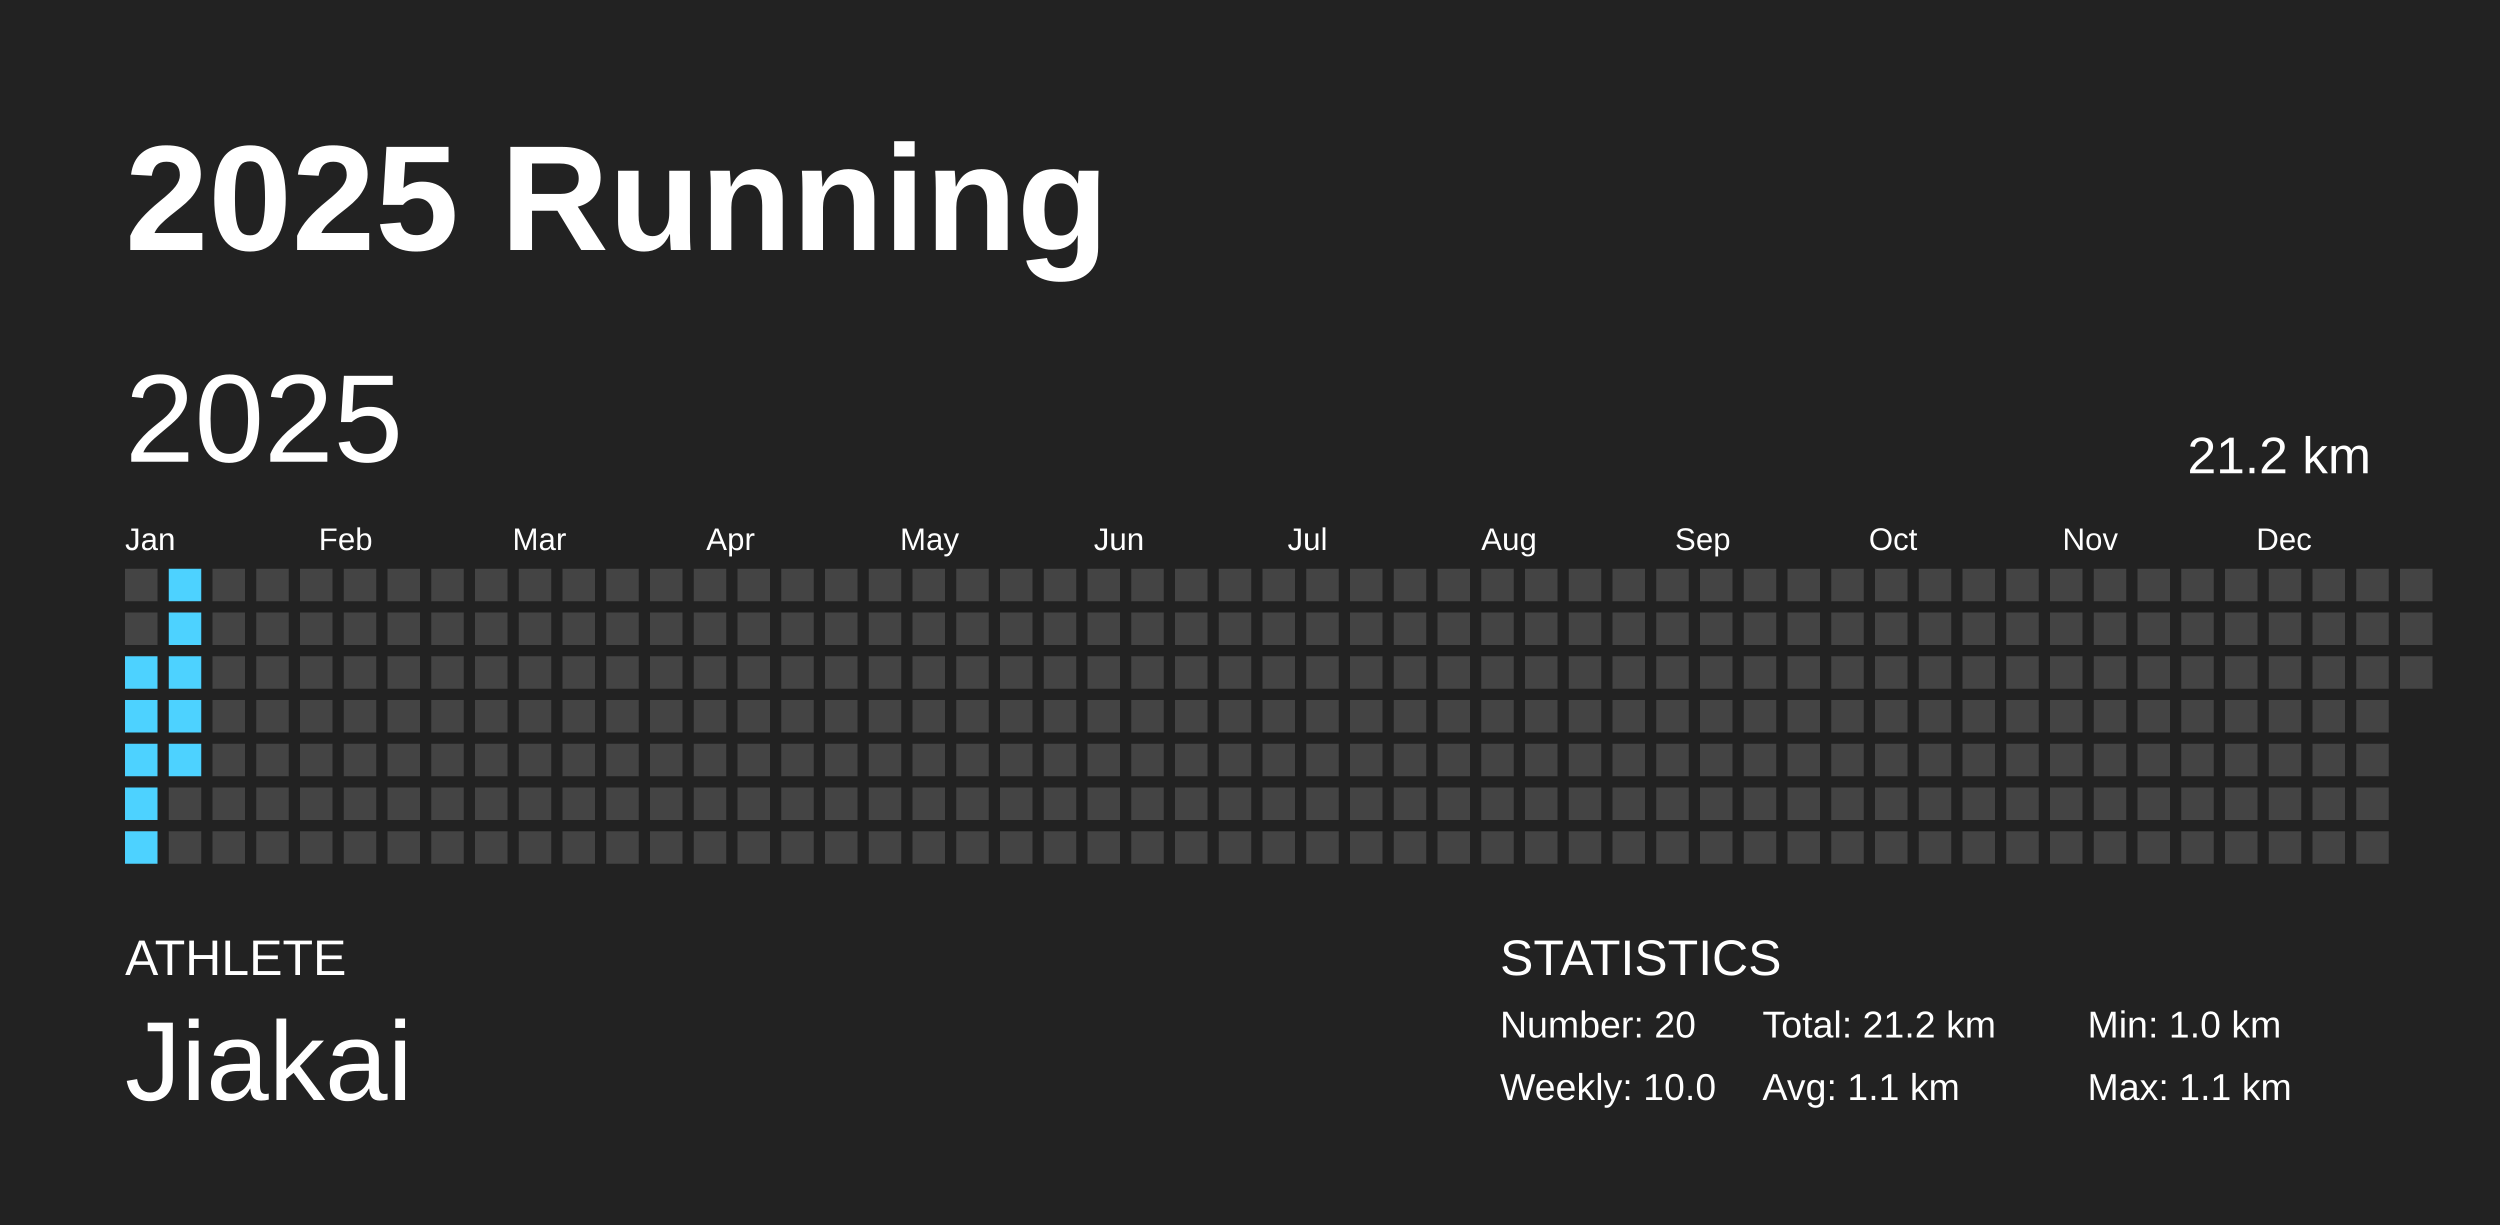
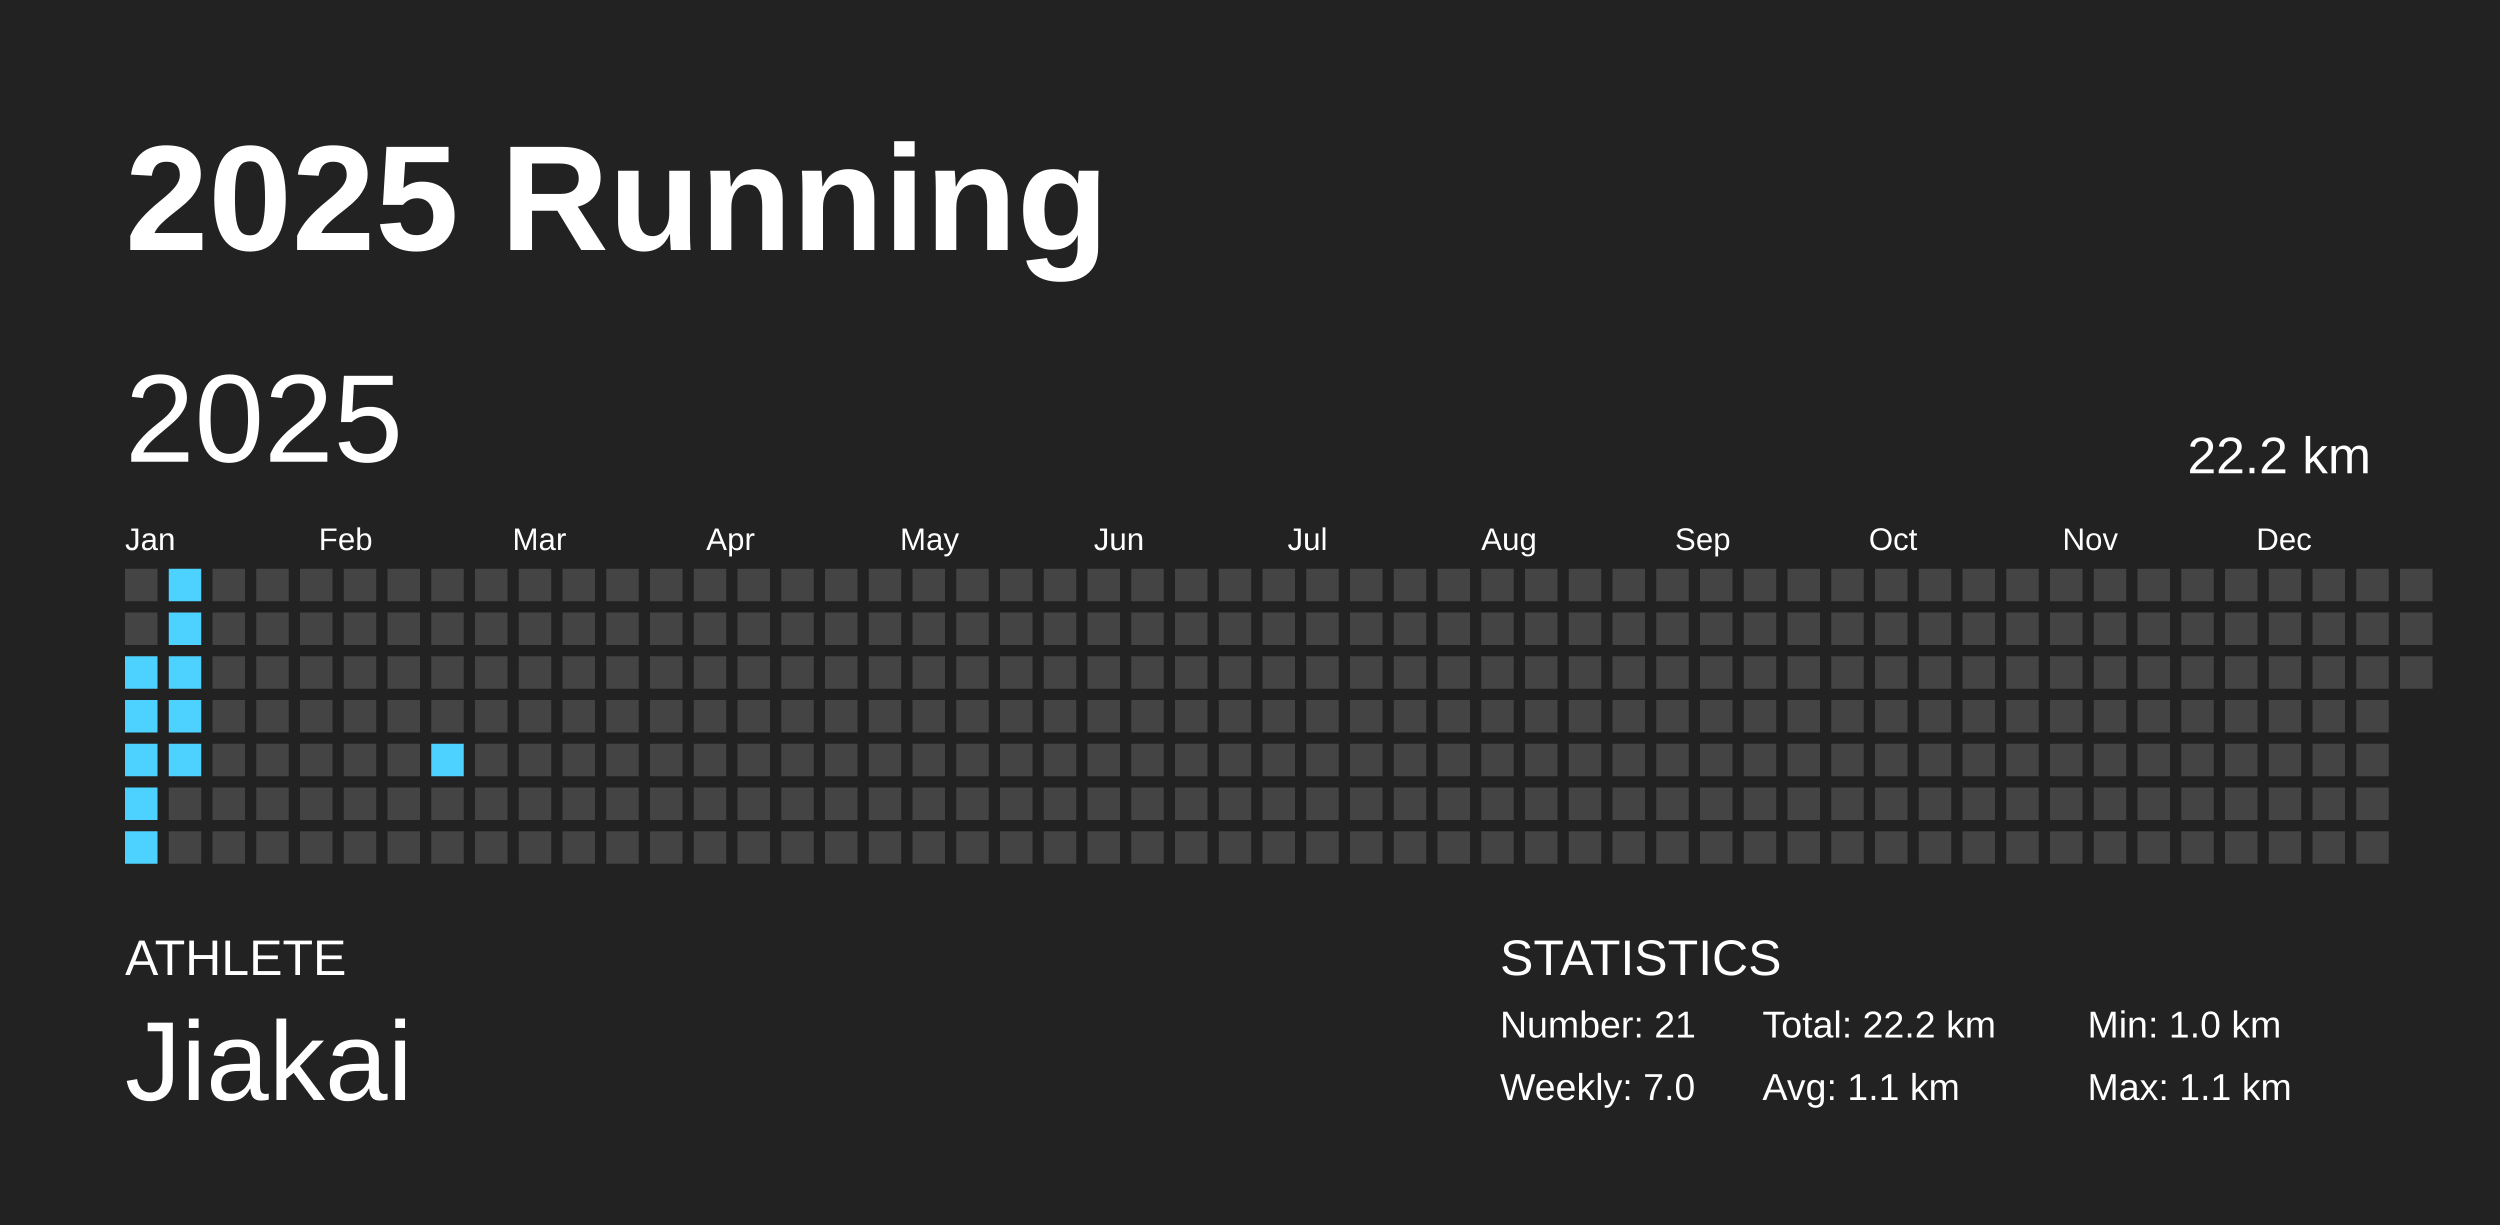
<svg xmlns="http://www.w3.org/2000/svg" baseProfile="full" height="98mm" version="1.1" viewBox="0,0,200,98" width="200mm">
  <defs />
  <rect fill="#222222" height="98" width="200" x="0" y="0" />
  <text fill="#FFFFFF" style="font-size:12px; font-family:Arial; font-weight:bold;" x="10" y="20">2025 Running</text>
  <text fill="#FFFFFF" style="font-size:4px; font-family:Arial" x="10" y="78">ATHLETE</text>
  <text fill="#FFFFFF" style="font-size:9px; font-family:Arial" x="10" y="88">Jiakai</text>
  <text fill="#FFFFFF" style="font-size:4px; font-family:Arial" x="120" y="78">STATISTICS</text>
-   <text fill="#FFFFFF" style="font-size:3px; font-family:Arial" x="120" y="83">Number: 20</text>
-   <text fill="#FFFFFF" style="font-size:3px; font-family:Arial" x="120" y="88">Weekly: 10.0</text>
-   <text fill="#FFFFFF" style="font-size:3px; font-family:Arial" x="141" y="83">Total: 21.2 km</text>
+   <text fill="#FFFFFF" style="font-size:3px; font-family:Arial" x="120" y="83">Number: 21</text>
+   <text fill="#FFFFFF" style="font-size:3px; font-family:Arial" x="120" y="88">Weekly: 7.0</text>
+   <text fill="#FFFFFF" style="font-size:3px; font-family:Arial" x="141" y="83">Total: 22.2 km</text>
  <text fill="#FFFFFF" style="font-size:3px; font-family:Arial" x="141" y="88">Avg: 1.1 km</text>
  <text fill="#FFFFFF" style="font-size:3px; font-family:Arial" x="167" y="83">Min: 1.0 km</text>
  <text fill="#FFFFFF" style="font-size:3px; font-family:Arial" x="167" y="88">Max: 1.1 km</text>
  <text dominant-baseline="hanging" fill="#FFFFFF" style="font-size:10.0px; font-family:Arial;" x="10" y="30">2025</text>
-   <text dominant-baseline="hanging" fill="#FFFFFF" style="font-size:4.125px; font-family:Arial;" x="175" y="35">21.2 km</text>
+   <text dominant-baseline="hanging" fill="#FFFFFF" style="font-size:4.125px; font-family:Arial;" x="175" y="35">22.2 km</text>
  <text fill="#FFFFFF" style="font-size:2.5px; font-family:Arial" x="10.0" y="44">Jan</text>
  <text fill="#FFFFFF" style="font-size:2.5px; font-family:Arial" x="25.5" y="44">Feb</text>
  <text fill="#FFFFFF" style="font-size:2.5px; font-family:Arial" x="41.0" y="44">Mar</text>
  <text fill="#FFFFFF" style="font-size:2.5px; font-family:Arial" x="56.5" y="44">Apr</text>
  <text fill="#FFFFFF" style="font-size:2.5px; font-family:Arial" x="72.0" y="44">May</text>
  <text fill="#FFFFFF" style="font-size:2.5px; font-family:Arial" x="87.5" y="44">Jun</text>
  <text fill="#FFFFFF" style="font-size:2.5px; font-family:Arial" x="103.0" y="44">Jul</text>
  <text fill="#FFFFFF" style="font-size:2.5px; font-family:Arial" x="118.5" y="44">Aug</text>
  <text fill="#FFFFFF" style="font-size:2.5px; font-family:Arial" x="134.0" y="44">Sep</text>
  <text fill="#FFFFFF" style="font-size:2.5px; font-family:Arial" x="149.5" y="44">Oct</text>
  <text fill="#FFFFFF" style="font-size:2.5px; font-family:Arial" x="165.0" y="44">Nov</text>
  <text fill="#FFFFFF" style="font-size:2.5px; font-family:Arial" x="180.5" y="44">Dec</text>
  <rect fill="#444444" height="2.6" width="2.6" x="10.0" y="45.5" />
  <rect fill="#444444" height="2.6" width="2.6" x="10.0" y="49.0" />
  <rect fill="#4dd2ff" height="2.6" width="2.6" x="10.0" y="52.5" />
  <rect fill="#4dd2ff" height="2.6" width="2.6" x="10.0" y="56.0" />
  <rect fill="#4dd2ff" height="2.6" width="2.6" x="10.0" y="59.5" />
  <rect fill="#4dd2ff" height="2.6" width="2.6" x="10.0" y="63.0" />
  <rect fill="#4dd2ff" height="2.6" width="2.6" x="10.0" y="66.5" />
  <rect fill="#4dd2ff" height="2.6" width="2.6" x="13.5" y="45.5" />
  <rect fill="#4dd2ff" height="2.6" width="2.6" x="13.5" y="49.0" />
  <rect fill="#4dd2ff" height="2.6" width="2.6" x="13.5" y="52.5" />
  <rect fill="#4dd2ff" height="2.6" width="2.6" x="13.5" y="56.0" />
  <rect fill="#4dd2ff" height="2.6" width="2.6" x="13.5" y="59.5" />
  <rect fill="#444444" height="2.6" width="2.6" x="13.5" y="63.0" />
  <rect fill="#444444" height="2.6" width="2.6" x="13.5" y="66.5" />
  <rect fill="#444444" height="2.6" width="2.6" x="17.0" y="45.5" />
  <rect fill="#444444" height="2.6" width="2.6" x="17.0" y="49.0" />
  <rect fill="#444444" height="2.6" width="2.6" x="17.0" y="52.5" />
  <rect fill="#444444" height="2.6" width="2.6" x="17.0" y="56.0" />
  <rect fill="#444444" height="2.6" width="2.6" x="17.0" y="59.5" />
  <rect fill="#444444" height="2.6" width="2.6" x="17.0" y="63.0" />
  <rect fill="#444444" height="2.6" width="2.6" x="17.0" y="66.5" />
  <rect fill="#444444" height="2.6" width="2.6" x="20.5" y="45.5" />
  <rect fill="#444444" height="2.6" width="2.6" x="20.5" y="49.0" />
  <rect fill="#444444" height="2.6" width="2.6" x="20.5" y="52.5" />
  <rect fill="#444444" height="2.6" width="2.6" x="20.5" y="56.0" />
  <rect fill="#444444" height="2.6" width="2.6" x="20.5" y="59.5" />
  <rect fill="#444444" height="2.6" width="2.6" x="20.5" y="63.0" />
  <rect fill="#444444" height="2.6" width="2.6" x="20.5" y="66.5" />
  <rect fill="#444444" height="2.6" width="2.6" x="24.0" y="45.5" />
  <rect fill="#444444" height="2.6" width="2.6" x="24.0" y="49.0" />
  <rect fill="#444444" height="2.6" width="2.6" x="24.0" y="52.5" />
  <rect fill="#444444" height="2.6" width="2.6" x="24.0" y="56.0" />
  <rect fill="#444444" height="2.6" width="2.6" x="24.0" y="59.5" />
  <rect fill="#444444" height="2.6" width="2.6" x="24.0" y="63.0" />
  <rect fill="#444444" height="2.6" width="2.6" x="24.0" y="66.5" />
  <rect fill="#444444" height="2.6" width="2.6" x="27.5" y="45.5" />
  <rect fill="#444444" height="2.6" width="2.6" x="27.5" y="49.0" />
  <rect fill="#444444" height="2.6" width="2.6" x="27.5" y="52.5" />
  <rect fill="#444444" height="2.6" width="2.6" x="27.5" y="56.0" />
  <rect fill="#444444" height="2.6" width="2.6" x="27.5" y="59.5" />
  <rect fill="#444444" height="2.6" width="2.6" x="27.5" y="63.0" />
  <rect fill="#444444" height="2.6" width="2.6" x="27.5" y="66.5" />
  <rect fill="#444444" height="2.6" width="2.6" x="31.0" y="45.5" />
  <rect fill="#444444" height="2.6" width="2.6" x="31.0" y="49.0" />
  <rect fill="#444444" height="2.6" width="2.6" x="31.0" y="52.5" />
  <rect fill="#444444" height="2.6" width="2.6" x="31.0" y="56.0" />
  <rect fill="#444444" height="2.6" width="2.6" x="31.0" y="59.5" />
  <rect fill="#444444" height="2.6" width="2.6" x="31.0" y="63.0" />
  <rect fill="#444444" height="2.6" width="2.6" x="31.0" y="66.5" />
  <rect fill="#444444" height="2.6" width="2.6" x="34.5" y="45.5" />
  <rect fill="#444444" height="2.6" width="2.6" x="34.5" y="49.0" />
  <rect fill="#444444" height="2.6" width="2.6" x="34.5" y="52.5" />
  <rect fill="#444444" height="2.6" width="2.6" x="34.5" y="56.0" />
-   <rect fill="#444444" height="2.6" width="2.6" x="34.5" y="59.5" />
+   <rect fill="#4dd2ff" height="2.6" width="2.6" x="34.5" y="59.5" />
  <rect fill="#444444" height="2.6" width="2.6" x="34.5" y="63.0" />
  <rect fill="#444444" height="2.6" width="2.6" x="34.5" y="66.5" />
  <rect fill="#444444" height="2.6" width="2.6" x="38.0" y="45.5" />
  <rect fill="#444444" height="2.6" width="2.6" x="38.0" y="49.0" />
  <rect fill="#444444" height="2.6" width="2.6" x="38.0" y="52.5" />
  <rect fill="#444444" height="2.6" width="2.6" x="38.0" y="56.0" />
  <rect fill="#444444" height="2.6" width="2.6" x="38.0" y="59.5" />
  <rect fill="#444444" height="2.6" width="2.6" x="38.0" y="63.0" />
  <rect fill="#444444" height="2.6" width="2.6" x="38.0" y="66.5" />
  <rect fill="#444444" height="2.6" width="2.6" x="41.5" y="45.5" />
  <rect fill="#444444" height="2.6" width="2.6" x="41.5" y="49.0" />
  <rect fill="#444444" height="2.6" width="2.6" x="41.5" y="52.5" />
  <rect fill="#444444" height="2.6" width="2.6" x="41.5" y="56.0" />
  <rect fill="#444444" height="2.6" width="2.6" x="41.5" y="59.5" />
  <rect fill="#444444" height="2.6" width="2.6" x="41.5" y="63.0" />
  <rect fill="#444444" height="2.6" width="2.6" x="41.5" y="66.5" />
  <rect fill="#444444" height="2.6" width="2.6" x="45.0" y="45.5" />
  <rect fill="#444444" height="2.6" width="2.6" x="45.0" y="49.0" />
  <rect fill="#444444" height="2.6" width="2.6" x="45.0" y="52.5" />
  <rect fill="#444444" height="2.6" width="2.6" x="45.0" y="56.0" />
  <rect fill="#444444" height="2.6" width="2.6" x="45.0" y="59.5" />
  <rect fill="#444444" height="2.6" width="2.6" x="45.0" y="63.0" />
  <rect fill="#444444" height="2.6" width="2.6" x="45.0" y="66.5" />
  <rect fill="#444444" height="2.6" width="2.6" x="48.5" y="45.5" />
  <rect fill="#444444" height="2.6" width="2.6" x="48.5" y="49.0" />
  <rect fill="#444444" height="2.6" width="2.6" x="48.5" y="52.5" />
  <rect fill="#444444" height="2.6" width="2.6" x="48.5" y="56.0" />
  <rect fill="#444444" height="2.6" width="2.6" x="48.5" y="59.5" />
  <rect fill="#444444" height="2.6" width="2.6" x="48.5" y="63.0" />
  <rect fill="#444444" height="2.6" width="2.6" x="48.5" y="66.5" />
  <rect fill="#444444" height="2.6" width="2.6" x="52.0" y="45.5" />
  <rect fill="#444444" height="2.6" width="2.6" x="52.0" y="49.0" />
  <rect fill="#444444" height="2.6" width="2.6" x="52.0" y="52.5" />
  <rect fill="#444444" height="2.6" width="2.6" x="52.0" y="56.0" />
  <rect fill="#444444" height="2.6" width="2.6" x="52.0" y="59.5" />
  <rect fill="#444444" height="2.6" width="2.6" x="52.0" y="63.0" />
  <rect fill="#444444" height="2.6" width="2.6" x="52.0" y="66.5" />
  <rect fill="#444444" height="2.6" width="2.6" x="55.5" y="45.5" />
  <rect fill="#444444" height="2.6" width="2.6" x="55.5" y="49.0" />
  <rect fill="#444444" height="2.6" width="2.6" x="55.5" y="52.5" />
  <rect fill="#444444" height="2.6" width="2.6" x="55.5" y="56.0" />
  <rect fill="#444444" height="2.6" width="2.6" x="55.5" y="59.5" />
  <rect fill="#444444" height="2.6" width="2.6" x="55.5" y="63.0" />
  <rect fill="#444444" height="2.6" width="2.6" x="55.5" y="66.5" />
  <rect fill="#444444" height="2.6" width="2.6" x="59.0" y="45.5" />
  <rect fill="#444444" height="2.6" width="2.6" x="59.0" y="49.0" />
  <rect fill="#444444" height="2.6" width="2.6" x="59.0" y="52.5" />
  <rect fill="#444444" height="2.6" width="2.6" x="59.0" y="56.0" />
  <rect fill="#444444" height="2.6" width="2.6" x="59.0" y="59.5" />
  <rect fill="#444444" height="2.6" width="2.6" x="59.0" y="63.0" />
  <rect fill="#444444" height="2.6" width="2.6" x="59.0" y="66.5" />
  <rect fill="#444444" height="2.6" width="2.6" x="62.5" y="45.5" />
  <rect fill="#444444" height="2.6" width="2.6" x="62.5" y="49.0" />
  <rect fill="#444444" height="2.6" width="2.6" x="62.5" y="52.5" />
  <rect fill="#444444" height="2.6" width="2.6" x="62.5" y="56.0" />
  <rect fill="#444444" height="2.6" width="2.6" x="62.5" y="59.5" />
  <rect fill="#444444" height="2.6" width="2.6" x="62.5" y="63.0" />
  <rect fill="#444444" height="2.6" width="2.6" x="62.5" y="66.5" />
  <rect fill="#444444" height="2.6" width="2.6" x="66.0" y="45.5" />
  <rect fill="#444444" height="2.6" width="2.6" x="66.0" y="49.0" />
  <rect fill="#444444" height="2.6" width="2.6" x="66.0" y="52.5" />
  <rect fill="#444444" height="2.6" width="2.6" x="66.0" y="56.0" />
  <rect fill="#444444" height="2.6" width="2.6" x="66.0" y="59.5" />
  <rect fill="#444444" height="2.6" width="2.6" x="66.0" y="63.0" />
  <rect fill="#444444" height="2.6" width="2.6" x="66.0" y="66.5" />
  <rect fill="#444444" height="2.6" width="2.6" x="69.5" y="45.5" />
  <rect fill="#444444" height="2.6" width="2.6" x="69.5" y="49.0" />
  <rect fill="#444444" height="2.6" width="2.6" x="69.5" y="52.5" />
  <rect fill="#444444" height="2.6" width="2.6" x="69.5" y="56.0" />
  <rect fill="#444444" height="2.6" width="2.6" x="69.5" y="59.5" />
  <rect fill="#444444" height="2.6" width="2.6" x="69.5" y="63.0" />
  <rect fill="#444444" height="2.6" width="2.6" x="69.5" y="66.5" />
  <rect fill="#444444" height="2.6" width="2.6" x="73.0" y="45.5" />
  <rect fill="#444444" height="2.6" width="2.6" x="73.0" y="49.0" />
  <rect fill="#444444" height="2.6" width="2.6" x="73.0" y="52.5" />
  <rect fill="#444444" height="2.6" width="2.6" x="73.0" y="56.0" />
  <rect fill="#444444" height="2.6" width="2.6" x="73.0" y="59.5" />
  <rect fill="#444444" height="2.6" width="2.6" x="73.0" y="63.0" />
  <rect fill="#444444" height="2.6" width="2.6" x="73.0" y="66.5" />
  <rect fill="#444444" height="2.6" width="2.6" x="76.5" y="45.5" />
  <rect fill="#444444" height="2.6" width="2.6" x="76.5" y="49.0" />
  <rect fill="#444444" height="2.6" width="2.6" x="76.5" y="52.5" />
  <rect fill="#444444" height="2.6" width="2.6" x="76.5" y="56.0" />
  <rect fill="#444444" height="2.6" width="2.6" x="76.5" y="59.5" />
  <rect fill="#444444" height="2.6" width="2.6" x="76.5" y="63.0" />
  <rect fill="#444444" height="2.6" width="2.6" x="76.5" y="66.5" />
  <rect fill="#444444" height="2.6" width="2.6" x="80.0" y="45.5" />
  <rect fill="#444444" height="2.6" width="2.6" x="80.0" y="49.0" />
  <rect fill="#444444" height="2.6" width="2.6" x="80.0" y="52.5" />
  <rect fill="#444444" height="2.6" width="2.6" x="80.0" y="56.0" />
  <rect fill="#444444" height="2.6" width="2.6" x="80.0" y="59.5" />
  <rect fill="#444444" height="2.6" width="2.6" x="80.0" y="63.0" />
  <rect fill="#444444" height="2.6" width="2.6" x="80.0" y="66.5" />
  <rect fill="#444444" height="2.6" width="2.6" x="83.5" y="45.5" />
  <rect fill="#444444" height="2.6" width="2.6" x="83.5" y="49.0" />
  <rect fill="#444444" height="2.6" width="2.6" x="83.5" y="52.5" />
  <rect fill="#444444" height="2.6" width="2.6" x="83.5" y="56.0" />
  <rect fill="#444444" height="2.6" width="2.6" x="83.5" y="59.5" />
  <rect fill="#444444" height="2.6" width="2.6" x="83.5" y="63.0" />
  <rect fill="#444444" height="2.6" width="2.6" x="83.5" y="66.5" />
  <rect fill="#444444" height="2.6" width="2.6" x="87.0" y="45.5" />
  <rect fill="#444444" height="2.6" width="2.6" x="87.0" y="49.0" />
  <rect fill="#444444" height="2.6" width="2.6" x="87.0" y="52.5" />
  <rect fill="#444444" height="2.6" width="2.6" x="87.0" y="56.0" />
  <rect fill="#444444" height="2.6" width="2.6" x="87.0" y="59.5" />
  <rect fill="#444444" height="2.6" width="2.6" x="87.0" y="63.0" />
  <rect fill="#444444" height="2.6" width="2.6" x="87.0" y="66.5" />
  <rect fill="#444444" height="2.6" width="2.6" x="90.5" y="45.5" />
  <rect fill="#444444" height="2.6" width="2.6" x="90.5" y="49.0" />
  <rect fill="#444444" height="2.6" width="2.6" x="90.5" y="52.5" />
  <rect fill="#444444" height="2.6" width="2.6" x="90.5" y="56.0" />
  <rect fill="#444444" height="2.6" width="2.6" x="90.5" y="59.5" />
  <rect fill="#444444" height="2.6" width="2.6" x="90.5" y="63.0" />
  <rect fill="#444444" height="2.6" width="2.6" x="90.5" y="66.5" />
  <rect fill="#444444" height="2.6" width="2.6" x="94.0" y="45.5" />
  <rect fill="#444444" height="2.6" width="2.6" x="94.0" y="49.0" />
  <rect fill="#444444" height="2.6" width="2.6" x="94.0" y="52.5" />
  <rect fill="#444444" height="2.6" width="2.6" x="94.0" y="56.0" />
  <rect fill="#444444" height="2.6" width="2.6" x="94.0" y="59.5" />
  <rect fill="#444444" height="2.6" width="2.6" x="94.0" y="63.0" />
  <rect fill="#444444" height="2.6" width="2.6" x="94.0" y="66.5" />
  <rect fill="#444444" height="2.6" width="2.6" x="97.5" y="45.5" />
  <rect fill="#444444" height="2.6" width="2.6" x="97.5" y="49.0" />
  <rect fill="#444444" height="2.6" width="2.6" x="97.5" y="52.5" />
  <rect fill="#444444" height="2.6" width="2.6" x="97.5" y="56.0" />
  <rect fill="#444444" height="2.6" width="2.6" x="97.5" y="59.5" />
  <rect fill="#444444" height="2.6" width="2.6" x="97.5" y="63.0" />
  <rect fill="#444444" height="2.6" width="2.6" x="97.5" y="66.5" />
  <rect fill="#444444" height="2.6" width="2.6" x="101.0" y="45.5" />
  <rect fill="#444444" height="2.6" width="2.6" x="101.0" y="49.0" />
  <rect fill="#444444" height="2.6" width="2.6" x="101.0" y="52.5" />
  <rect fill="#444444" height="2.6" width="2.6" x="101.0" y="56.0" />
  <rect fill="#444444" height="2.6" width="2.6" x="101.0" y="59.5" />
  <rect fill="#444444" height="2.6" width="2.6" x="101.0" y="63.0" />
  <rect fill="#444444" height="2.6" width="2.6" x="101.0" y="66.5" />
  <rect fill="#444444" height="2.6" width="2.6" x="104.5" y="45.5" />
  <rect fill="#444444" height="2.6" width="2.6" x="104.5" y="49.0" />
  <rect fill="#444444" height="2.6" width="2.6" x="104.5" y="52.5" />
  <rect fill="#444444" height="2.6" width="2.6" x="104.5" y="56.0" />
  <rect fill="#444444" height="2.6" width="2.6" x="104.5" y="59.5" />
  <rect fill="#444444" height="2.6" width="2.6" x="104.5" y="63.0" />
  <rect fill="#444444" height="2.6" width="2.6" x="104.5" y="66.5" />
  <rect fill="#444444" height="2.6" width="2.6" x="108.0" y="45.5" />
  <rect fill="#444444" height="2.6" width="2.6" x="108.0" y="49.0" />
  <rect fill="#444444" height="2.6" width="2.6" x="108.0" y="52.5" />
  <rect fill="#444444" height="2.6" width="2.6" x="108.0" y="56.0" />
  <rect fill="#444444" height="2.6" width="2.6" x="108.0" y="59.5" />
  <rect fill="#444444" height="2.6" width="2.6" x="108.0" y="63.0" />
  <rect fill="#444444" height="2.6" width="2.6" x="108.0" y="66.5" />
  <rect fill="#444444" height="2.6" width="2.6" x="111.5" y="45.5" />
  <rect fill="#444444" height="2.6" width="2.6" x="111.5" y="49.0" />
  <rect fill="#444444" height="2.6" width="2.6" x="111.5" y="52.5" />
  <rect fill="#444444" height="2.6" width="2.6" x="111.5" y="56.0" />
  <rect fill="#444444" height="2.6" width="2.6" x="111.5" y="59.5" />
  <rect fill="#444444" height="2.6" width="2.6" x="111.5" y="63.0" />
  <rect fill="#444444" height="2.6" width="2.6" x="111.5" y="66.5" />
  <rect fill="#444444" height="2.6" width="2.6" x="115.0" y="45.5" />
  <rect fill="#444444" height="2.6" width="2.6" x="115.0" y="49.0" />
  <rect fill="#444444" height="2.6" width="2.6" x="115.0" y="52.5" />
  <rect fill="#444444" height="2.6" width="2.6" x="115.0" y="56.0" />
  <rect fill="#444444" height="2.6" width="2.6" x="115.0" y="59.5" />
  <rect fill="#444444" height="2.6" width="2.6" x="115.0" y="63.0" />
  <rect fill="#444444" height="2.6" width="2.6" x="115.0" y="66.5" />
  <rect fill="#444444" height="2.6" width="2.6" x="118.5" y="45.5" />
  <rect fill="#444444" height="2.6" width="2.6" x="118.5" y="49.0" />
  <rect fill="#444444" height="2.6" width="2.6" x="118.5" y="52.5" />
  <rect fill="#444444" height="2.6" width="2.6" x="118.5" y="56.0" />
  <rect fill="#444444" height="2.6" width="2.6" x="118.5" y="59.5" />
  <rect fill="#444444" height="2.6" width="2.6" x="118.5" y="63.0" />
  <rect fill="#444444" height="2.6" width="2.6" x="118.5" y="66.5" />
  <rect fill="#444444" height="2.6" width="2.6" x="122.0" y="45.5" />
  <rect fill="#444444" height="2.6" width="2.6" x="122.0" y="49.0" />
  <rect fill="#444444" height="2.6" width="2.6" x="122.0" y="52.5" />
  <rect fill="#444444" height="2.6" width="2.6" x="122.0" y="56.0" />
  <rect fill="#444444" height="2.6" width="2.6" x="122.0" y="59.5" />
  <rect fill="#444444" height="2.6" width="2.6" x="122.0" y="63.0" />
  <rect fill="#444444" height="2.6" width="2.6" x="122.0" y="66.5" />
  <rect fill="#444444" height="2.6" width="2.6" x="125.5" y="45.5" />
  <rect fill="#444444" height="2.6" width="2.6" x="125.5" y="49.0" />
  <rect fill="#444444" height="2.6" width="2.6" x="125.5" y="52.5" />
  <rect fill="#444444" height="2.6" width="2.6" x="125.5" y="56.0" />
  <rect fill="#444444" height="2.6" width="2.6" x="125.5" y="59.5" />
  <rect fill="#444444" height="2.6" width="2.6" x="125.5" y="63.0" />
  <rect fill="#444444" height="2.6" width="2.6" x="125.5" y="66.5" />
  <rect fill="#444444" height="2.6" width="2.6" x="129.0" y="45.5" />
  <rect fill="#444444" height="2.6" width="2.6" x="129.0" y="49.0" />
  <rect fill="#444444" height="2.6" width="2.6" x="129.0" y="52.5" />
  <rect fill="#444444" height="2.6" width="2.6" x="129.0" y="56.0" />
  <rect fill="#444444" height="2.6" width="2.6" x="129.0" y="59.5" />
  <rect fill="#444444" height="2.6" width="2.6" x="129.0" y="63.0" />
  <rect fill="#444444" height="2.6" width="2.6" x="129.0" y="66.5" />
  <rect fill="#444444" height="2.6" width="2.6" x="132.5" y="45.5" />
  <rect fill="#444444" height="2.6" width="2.6" x="132.5" y="49.0" />
  <rect fill="#444444" height="2.6" width="2.6" x="132.5" y="52.5" />
  <rect fill="#444444" height="2.6" width="2.6" x="132.5" y="56.0" />
  <rect fill="#444444" height="2.6" width="2.6" x="132.5" y="59.5" />
  <rect fill="#444444" height="2.6" width="2.6" x="132.5" y="63.0" />
  <rect fill="#444444" height="2.6" width="2.6" x="132.5" y="66.5" />
  <rect fill="#444444" height="2.6" width="2.6" x="136.0" y="45.5" />
  <rect fill="#444444" height="2.6" width="2.6" x="136.0" y="49.0" />
  <rect fill="#444444" height="2.6" width="2.6" x="136.0" y="52.5" />
  <rect fill="#444444" height="2.6" width="2.6" x="136.0" y="56.0" />
  <rect fill="#444444" height="2.6" width="2.6" x="136.0" y="59.5" />
  <rect fill="#444444" height="2.6" width="2.6" x="136.0" y="63.0" />
  <rect fill="#444444" height="2.6" width="2.6" x="136.0" y="66.5" />
  <rect fill="#444444" height="2.6" width="2.6" x="139.5" y="45.5" />
  <rect fill="#444444" height="2.6" width="2.6" x="139.5" y="49.0" />
  <rect fill="#444444" height="2.6" width="2.6" x="139.5" y="52.5" />
  <rect fill="#444444" height="2.6" width="2.6" x="139.5" y="56.0" />
  <rect fill="#444444" height="2.6" width="2.6" x="139.5" y="59.5" />
  <rect fill="#444444" height="2.6" width="2.6" x="139.5" y="63.0" />
  <rect fill="#444444" height="2.6" width="2.6" x="139.5" y="66.5" />
  <rect fill="#444444" height="2.6" width="2.6" x="143.0" y="45.5" />
  <rect fill="#444444" height="2.6" width="2.6" x="143.0" y="49.0" />
  <rect fill="#444444" height="2.6" width="2.6" x="143.0" y="52.5" />
  <rect fill="#444444" height="2.6" width="2.6" x="143.0" y="56.0" />
  <rect fill="#444444" height="2.6" width="2.6" x="143.0" y="59.5" />
  <rect fill="#444444" height="2.6" width="2.6" x="143.0" y="63.0" />
  <rect fill="#444444" height="2.6" width="2.6" x="143.0" y="66.5" />
  <rect fill="#444444" height="2.6" width="2.6" x="146.5" y="45.5" />
  <rect fill="#444444" height="2.6" width="2.6" x="146.5" y="49.0" />
  <rect fill="#444444" height="2.6" width="2.6" x="146.5" y="52.5" />
  <rect fill="#444444" height="2.6" width="2.6" x="146.5" y="56.0" />
  <rect fill="#444444" height="2.6" width="2.6" x="146.5" y="59.5" />
  <rect fill="#444444" height="2.6" width="2.6" x="146.5" y="63.0" />
  <rect fill="#444444" height="2.6" width="2.6" x="146.5" y="66.5" />
  <rect fill="#444444" height="2.6" width="2.6" x="150.0" y="45.5" />
  <rect fill="#444444" height="2.6" width="2.6" x="150.0" y="49.0" />
  <rect fill="#444444" height="2.6" width="2.6" x="150.0" y="52.5" />
  <rect fill="#444444" height="2.6" width="2.6" x="150.0" y="56.0" />
  <rect fill="#444444" height="2.6" width="2.6" x="150.0" y="59.5" />
  <rect fill="#444444" height="2.6" width="2.6" x="150.0" y="63.0" />
  <rect fill="#444444" height="2.6" width="2.6" x="150.0" y="66.5" />
  <rect fill="#444444" height="2.6" width="2.6" x="153.5" y="45.5" />
  <rect fill="#444444" height="2.6" width="2.6" x="153.5" y="49.0" />
  <rect fill="#444444" height="2.6" width="2.6" x="153.5" y="52.5" />
  <rect fill="#444444" height="2.6" width="2.6" x="153.5" y="56.0" />
  <rect fill="#444444" height="2.6" width="2.6" x="153.5" y="59.5" />
  <rect fill="#444444" height="2.6" width="2.6" x="153.5" y="63.0" />
  <rect fill="#444444" height="2.6" width="2.6" x="153.5" y="66.5" />
  <rect fill="#444444" height="2.6" width="2.6" x="157.0" y="45.5" />
  <rect fill="#444444" height="2.6" width="2.6" x="157.0" y="49.0" />
  <rect fill="#444444" height="2.6" width="2.6" x="157.0" y="52.5" />
  <rect fill="#444444" height="2.6" width="2.6" x="157.0" y="56.0" />
  <rect fill="#444444" height="2.6" width="2.6" x="157.0" y="59.5" />
  <rect fill="#444444" height="2.6" width="2.6" x="157.0" y="63.0" />
  <rect fill="#444444" height="2.6" width="2.6" x="157.0" y="66.5" />
  <rect fill="#444444" height="2.6" width="2.6" x="160.5" y="45.5" />
  <rect fill="#444444" height="2.6" width="2.6" x="160.5" y="49.0" />
  <rect fill="#444444" height="2.6" width="2.6" x="160.5" y="52.5" />
  <rect fill="#444444" height="2.6" width="2.6" x="160.5" y="56.0" />
  <rect fill="#444444" height="2.6" width="2.6" x="160.5" y="59.5" />
  <rect fill="#444444" height="2.6" width="2.6" x="160.5" y="63.0" />
  <rect fill="#444444" height="2.6" width="2.6" x="160.5" y="66.5" />
  <rect fill="#444444" height="2.6" width="2.6" x="164.0" y="45.5" />
  <rect fill="#444444" height="2.6" width="2.6" x="164.0" y="49.0" />
  <rect fill="#444444" height="2.6" width="2.6" x="164.0" y="52.5" />
  <rect fill="#444444" height="2.6" width="2.6" x="164.0" y="56.0" />
  <rect fill="#444444" height="2.6" width="2.6" x="164.0" y="59.5" />
  <rect fill="#444444" height="2.6" width="2.6" x="164.0" y="63.0" />
  <rect fill="#444444" height="2.6" width="2.6" x="164.0" y="66.5" />
  <rect fill="#444444" height="2.6" width="2.6" x="167.5" y="45.5" />
  <rect fill="#444444" height="2.6" width="2.6" x="167.5" y="49.0" />
  <rect fill="#444444" height="2.6" width="2.6" x="167.5" y="52.5" />
  <rect fill="#444444" height="2.6" width="2.6" x="167.5" y="56.0" />
  <rect fill="#444444" height="2.6" width="2.6" x="167.5" y="59.5" />
  <rect fill="#444444" height="2.6" width="2.6" x="167.5" y="63.0" />
  <rect fill="#444444" height="2.6" width="2.6" x="167.5" y="66.5" />
  <rect fill="#444444" height="2.6" width="2.6" x="171.0" y="45.5" />
  <rect fill="#444444" height="2.6" width="2.6" x="171.0" y="49.0" />
  <rect fill="#444444" height="2.6" width="2.6" x="171.0" y="52.5" />
  <rect fill="#444444" height="2.6" width="2.6" x="171.0" y="56.0" />
  <rect fill="#444444" height="2.6" width="2.6" x="171.0" y="59.5" />
  <rect fill="#444444" height="2.6" width="2.6" x="171.0" y="63.0" />
  <rect fill="#444444" height="2.6" width="2.6" x="171.0" y="66.5" />
  <rect fill="#444444" height="2.6" width="2.6" x="174.5" y="45.5" />
  <rect fill="#444444" height="2.6" width="2.6" x="174.5" y="49.0" />
  <rect fill="#444444" height="2.6" width="2.6" x="174.5" y="52.5" />
  <rect fill="#444444" height="2.6" width="2.6" x="174.5" y="56.0" />
  <rect fill="#444444" height="2.6" width="2.6" x="174.5" y="59.5" />
  <rect fill="#444444" height="2.6" width="2.6" x="174.5" y="63.0" />
  <rect fill="#444444" height="2.6" width="2.6" x="174.5" y="66.5" />
  <rect fill="#444444" height="2.6" width="2.6" x="178.0" y="45.5" />
  <rect fill="#444444" height="2.6" width="2.6" x="178.0" y="49.0" />
  <rect fill="#444444" height="2.6" width="2.6" x="178.0" y="52.5" />
  <rect fill="#444444" height="2.6" width="2.6" x="178.0" y="56.0" />
  <rect fill="#444444" height="2.6" width="2.6" x="178.0" y="59.5" />
  <rect fill="#444444" height="2.6" width="2.6" x="178.0" y="63.0" />
  <rect fill="#444444" height="2.6" width="2.6" x="178.0" y="66.5" />
  <rect fill="#444444" height="2.6" width="2.6" x="181.5" y="45.5" />
  <rect fill="#444444" height="2.6" width="2.6" x="181.5" y="49.0" />
  <rect fill="#444444" height="2.6" width="2.6" x="181.5" y="52.5" />
  <rect fill="#444444" height="2.6" width="2.6" x="181.5" y="56.0" />
  <rect fill="#444444" height="2.6" width="2.6" x="181.5" y="59.5" />
  <rect fill="#444444" height="2.6" width="2.6" x="181.5" y="63.0" />
  <rect fill="#444444" height="2.6" width="2.6" x="181.5" y="66.5" />
  <rect fill="#444444" height="2.6" width="2.6" x="185.0" y="45.5" />
  <rect fill="#444444" height="2.6" width="2.6" x="185.0" y="49.0" />
  <rect fill="#444444" height="2.6" width="2.6" x="185.0" y="52.5" />
  <rect fill="#444444" height="2.6" width="2.6" x="185.0" y="56.0" />
  <rect fill="#444444" height="2.6" width="2.6" x="185.0" y="59.5" />
  <rect fill="#444444" height="2.6" width="2.6" x="185.0" y="63.0" />
  <rect fill="#444444" height="2.6" width="2.6" x="185.0" y="66.5" />
  <rect fill="#444444" height="2.6" width="2.6" x="188.5" y="45.5" />
  <rect fill="#444444" height="2.6" width="2.6" x="188.5" y="49.0" />
  <rect fill="#444444" height="2.6" width="2.6" x="188.5" y="52.5" />
  <rect fill="#444444" height="2.6" width="2.6" x="188.5" y="56.0" />
  <rect fill="#444444" height="2.6" width="2.6" x="188.5" y="59.5" />
  <rect fill="#444444" height="2.6" width="2.6" x="188.5" y="63.0" />
  <rect fill="#444444" height="2.6" width="2.6" x="188.5" y="66.5" />
  <rect fill="#444444" height="2.6" width="2.6" x="192.0" y="45.5" />
  <rect fill="#444444" height="2.6" width="2.6" x="192.0" y="49.0" />
  <rect fill="#444444" height="2.6" width="2.6" x="192.0" y="52.5" />
</svg>
